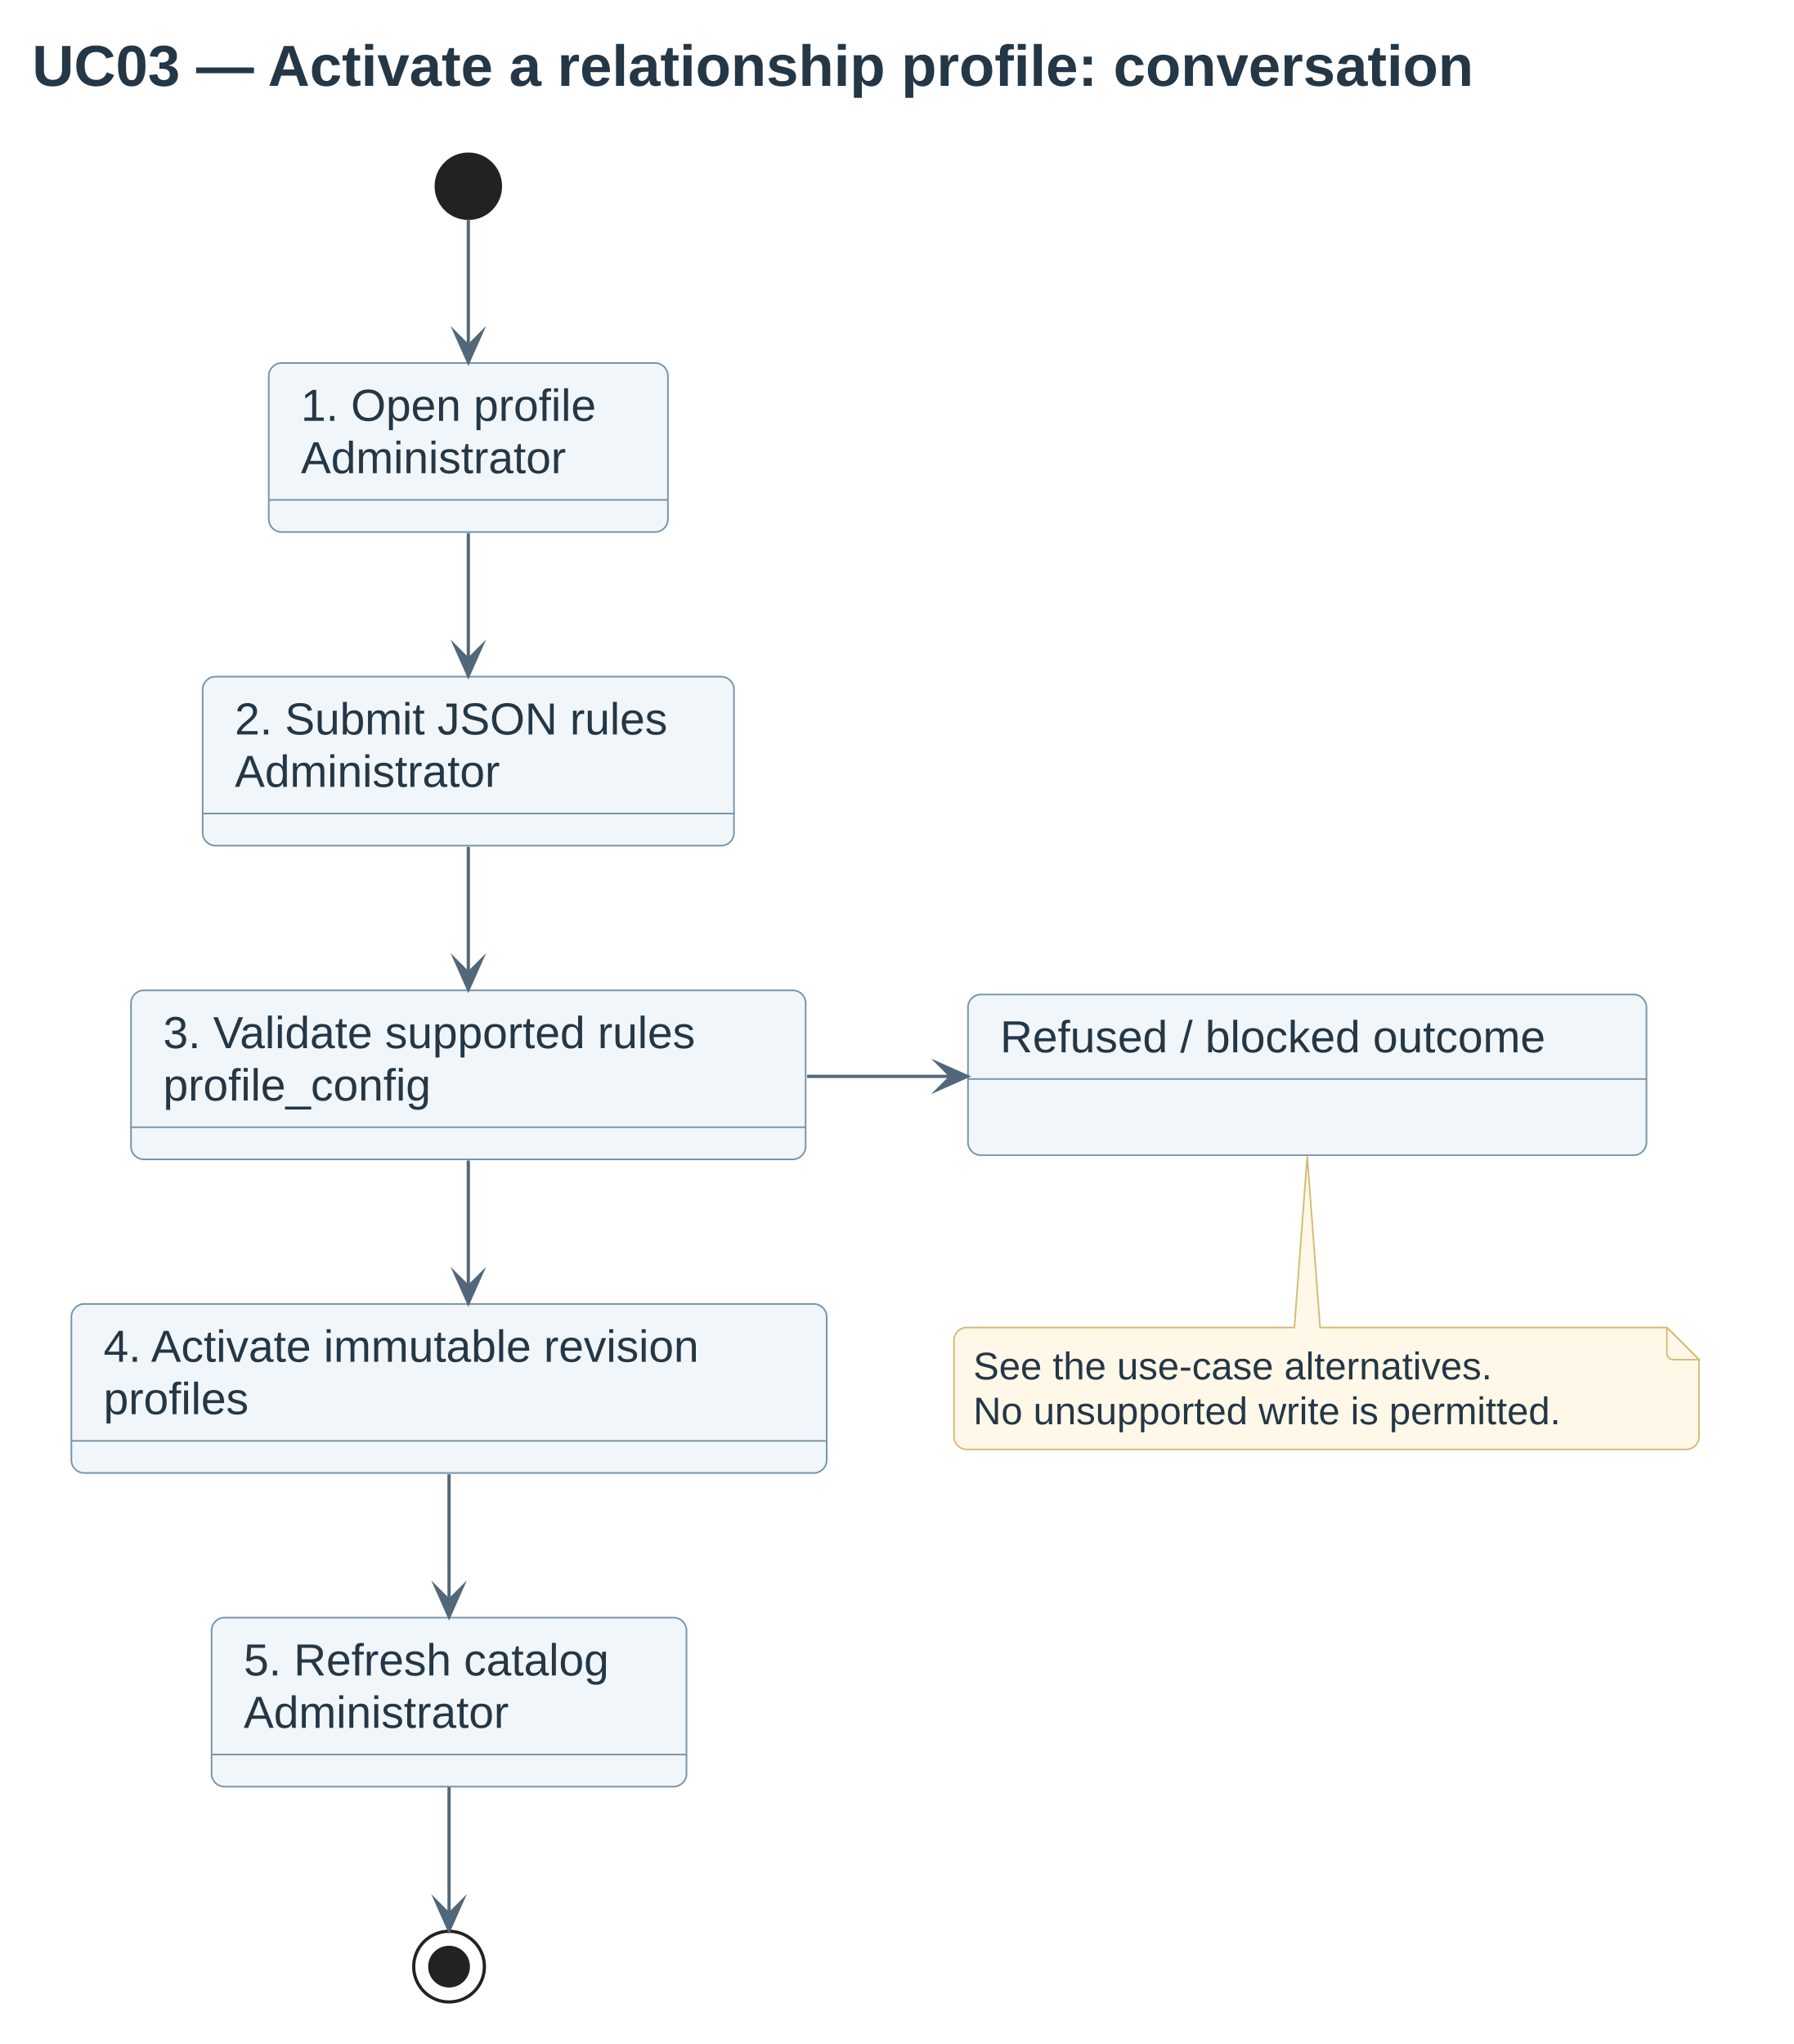
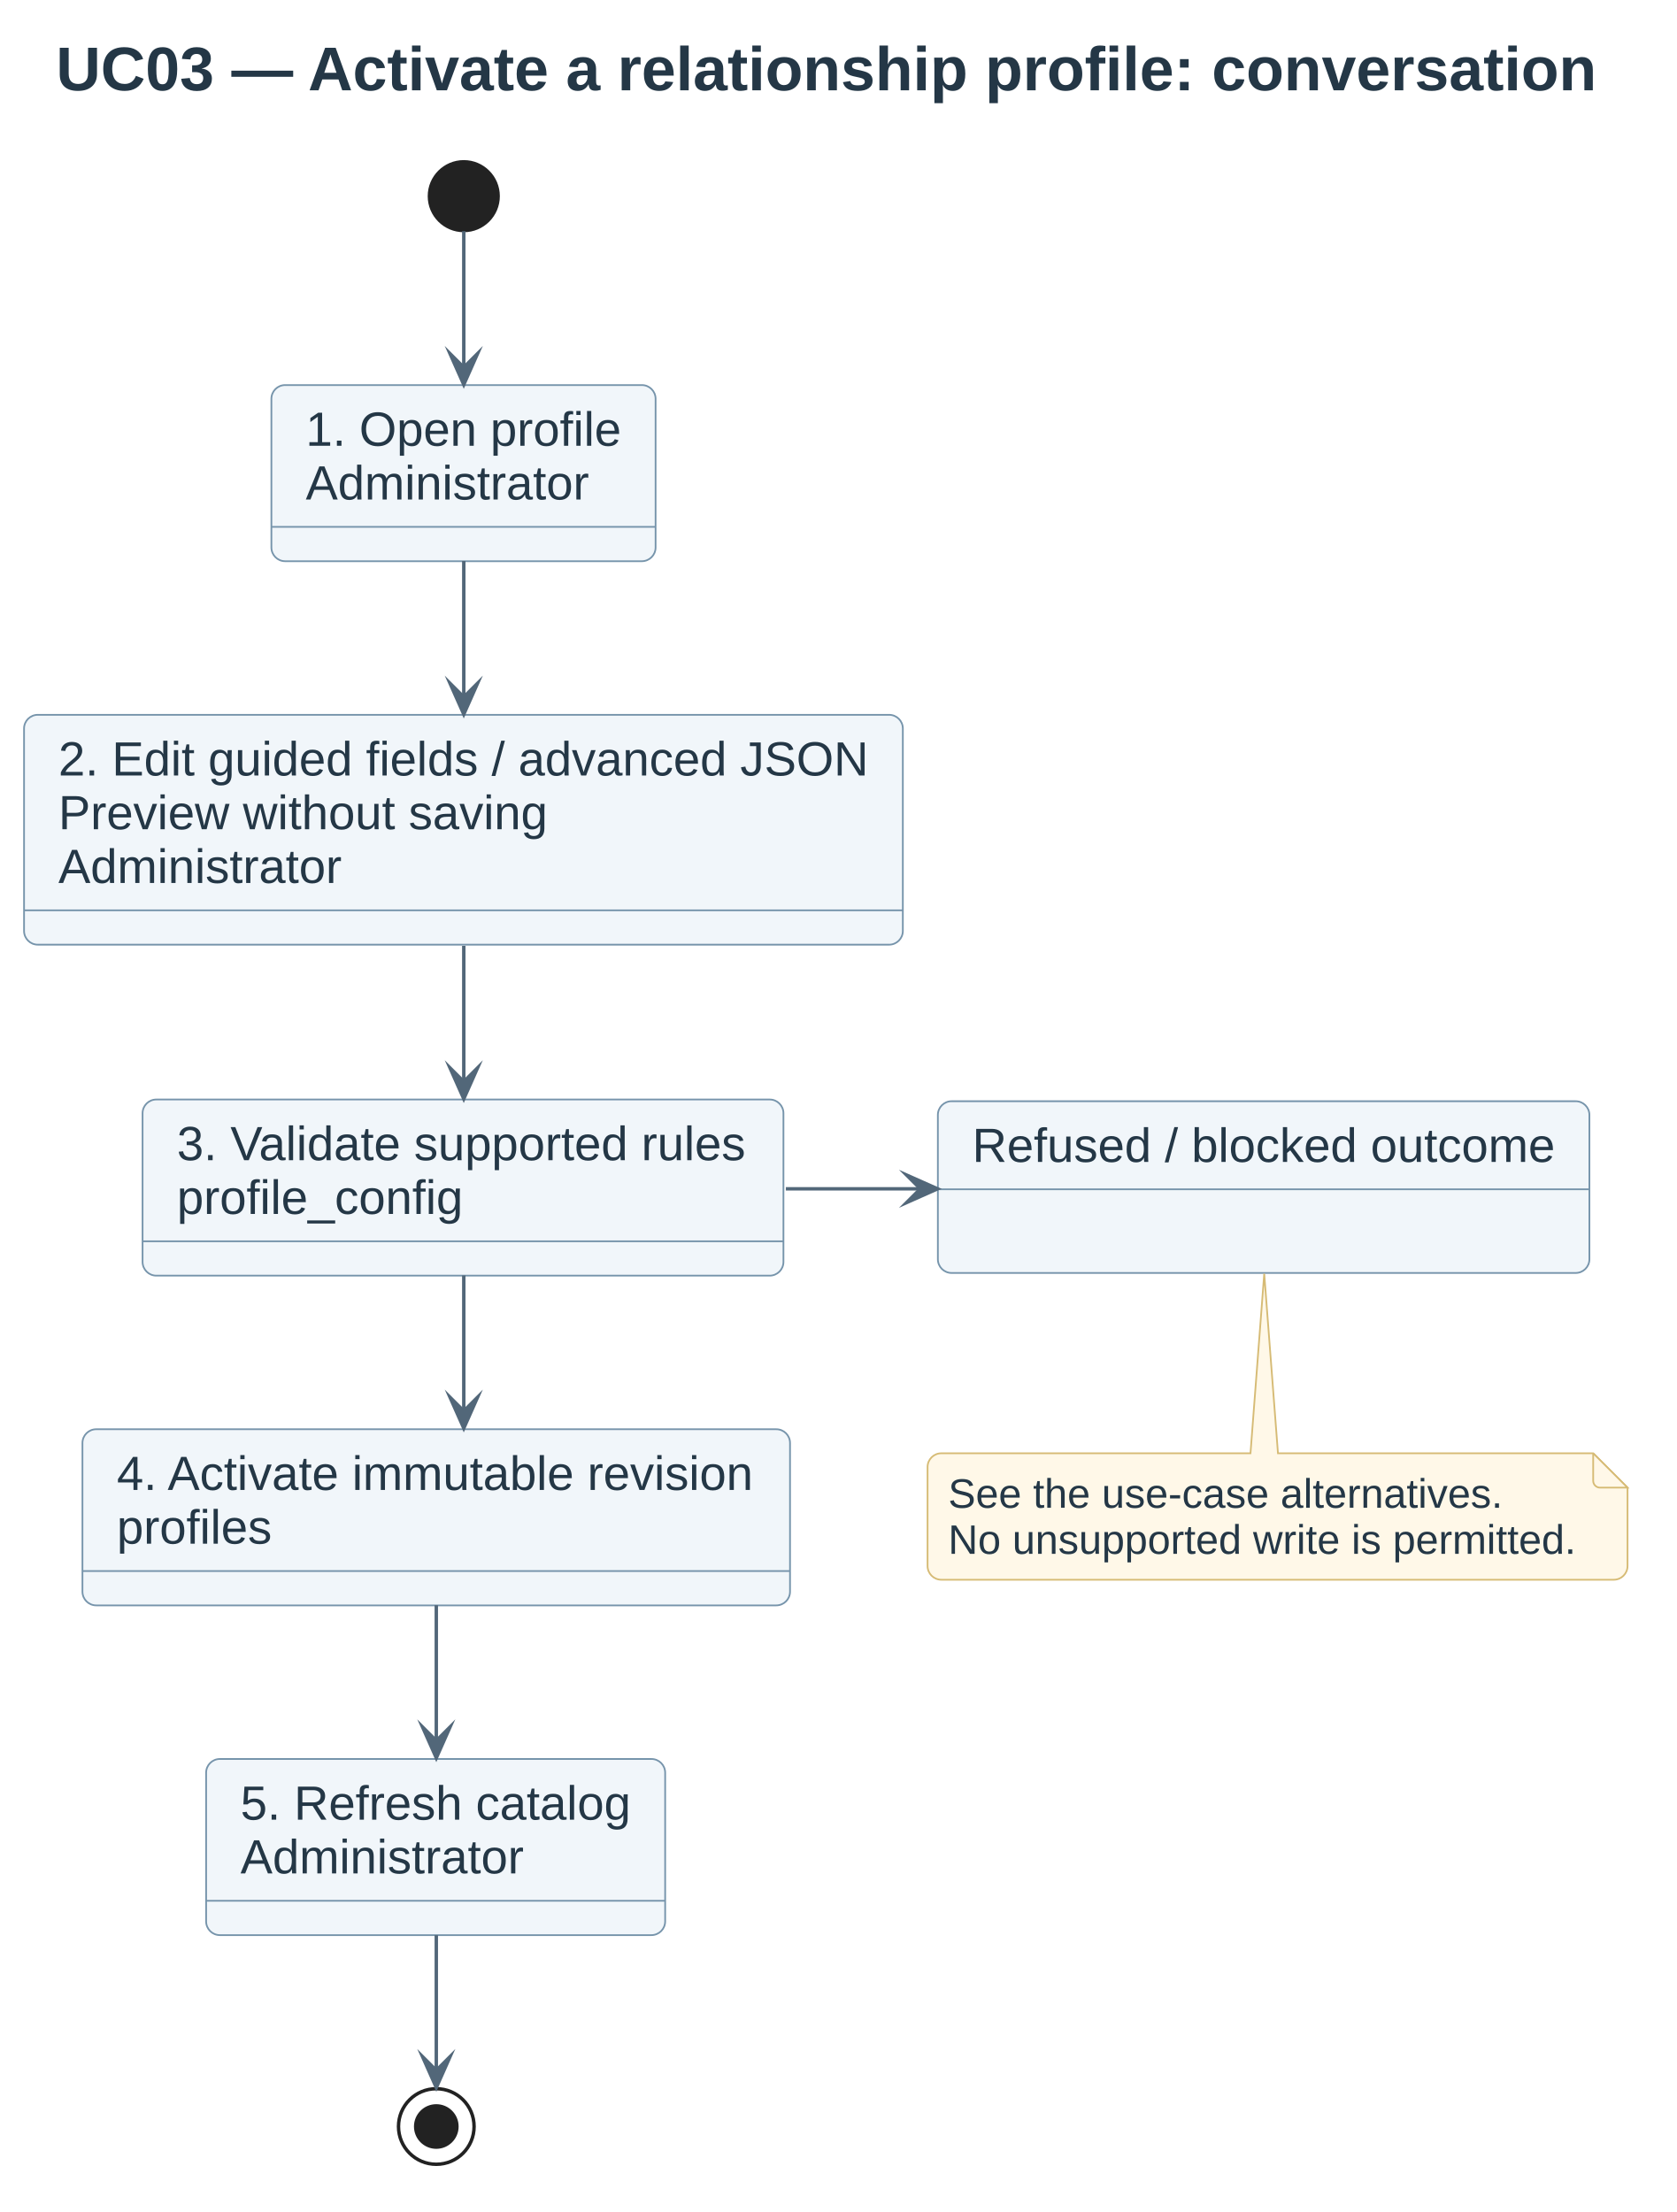
- <svg xmlns="http://www.w3.org/2000/svg" version="1.1" data-diagram-type="STATE" style="width:558px;height:636px;background:#FFFFFF;" width="558px" height="636px" viewBox="0 0 558 636" zoomAndPan="magnify" preserveAspectRatio="none" contentStyleType="text/css">
+ <svg xmlns="http://www.w3.org/2000/svg" version="1.1" data-diagram-type="STATE" style="width:488px;height:644px;background:#FFFFFF;" width="488px" height="644px" viewBox="0 0 488 644" zoomAndPan="magnify" preserveAspectRatio="none" contentStyleType="text/css">
  <defs />
  <g font-family="sans-serif" lengthAdjust="spacing">
    <g class="title" data-source-line="2">
-       <text x="10" y="26.708" fill="#243746" font-size="18" textLength="531.817" font-weight="700" font-family="Arial">UC03 — Activate a relationship profile: conversation</text>
+       <text x="16.321" y="26.295" fill="#243746" font-size="18" textLength="449.112" font-weight="700" font-family="Arial">UC03 — Activate a relationship profile: conversation</text>
    </g>
    <g class="entity" data-qualified-name="S1" id="ent0001" data-source-line="4">
-       <rect x="83.62" y="112.953" width="124.18" height="52.594" fill="#F1F6FA" style="stroke:#7694AB;stroke-width:0.5;" rx="4" ry="4" />
-       <line x1="83.62" y1="155.547" x2="207.8" y2="155.547" style="stroke:#7694AB;stroke-width:0.5;" />
-       <text x="93.62" y="130.948" fill="#243746" font-size="14" textLength="104.18" font-family="Arial">1. Open profile</text>
-       <text x="93.62" y="147.245" fill="#243746" font-size="14" textLength="95.683" font-family="Arial">Administrator</text>
+       <rect x="79" y="112.109" width="111.834" height="51.281" fill="#F1F6FA" style="stroke:#7694AB;stroke-width:0.5;" rx="4" ry="4" />
+       <line x1="79" y1="153.391" x2="190.834" y2="153.391" style="stroke:#7694AB;stroke-width:0.5;" />
+       <text x="89" y="129.783" fill="#243746" font-size="14" textLength="91.834" font-family="Arial">1. Open profile</text>
+       <text x="89" y="145.424" fill="#243746" font-size="14" textLength="82.469" font-family="Arial">Administrator</text>
    </g>
    <g class="entity" data-qualified-name="S2" id="ent0002" data-source-line="5">
-       <rect x="63.05" y="210.543" width="165.305" height="52.594" fill="#F1F6FA" style="stroke:#7694AB;stroke-width:0.5;" rx="4" ry="4" />
-       <line x1="63.05" y1="253.137" x2="228.355" y2="253.137" style="stroke:#7694AB;stroke-width:0.5;" />
-       <text x="73.05" y="228.538" fill="#243746" font-size="14" textLength="145.305" font-family="Arial">2. Submit JSON rules</text>
-       <text x="73.05" y="244.835" fill="#243746" font-size="14" textLength="95.683" font-family="Arial">Administrator</text>
+       <rect x="7" y="208.109" width="255.806" height="66.922" fill="#F1F6FA" style="stroke:#7694AB;stroke-width:0.5;" rx="4" ry="4" />
+       <line x1="7" y1="265.031" x2="262.806" y2="265.031" style="stroke:#7694AB;stroke-width:0.5;" />
+       <text x="17" y="225.783" fill="#243746" font-size="14" textLength="235.806" font-family="Arial">2. Edit guided fields / advanced JSON</text>
+       <text x="17" y="241.424" fill="#243746" font-size="14" textLength="142.399" font-family="Arial">Preview without saving</text>
+       <text x="17" y="257.064" fill="#243746" font-size="14" textLength="82.469" font-family="Arial">Administrator</text>
    </g>
    <g class="entity" data-qualified-name="S3" id="ent0003" data-source-line="6">
-       <rect x="40.76" y="308.143" width="209.889" height="52.594" fill="#F1F6FA" style="stroke:#7694AB;stroke-width:0.5;" rx="4" ry="4" />
-       <line x1="40.76" y1="350.737" x2="250.649" y2="350.737" style="stroke:#7694AB;stroke-width:0.5;" />
-       <text x="50.76" y="326.138" fill="#243746" font-size="14" textLength="189.889" font-family="Arial">3. Validate supported rules</text>
-       <text x="50.76" y="342.435" fill="#243746" font-size="14" textLength="94.37" font-family="Arial">profile_config</text>
+       <rect x="41.5" y="320.109" width="186.551" height="51.281" fill="#F1F6FA" style="stroke:#7694AB;stroke-width:0.5;" rx="4" ry="4" />
+       <line x1="41.5" y1="361.391" x2="228.051" y2="361.391" style="stroke:#7694AB;stroke-width:0.5;" />
+       <text x="51.5" y="337.783" fill="#243746" font-size="14" textLength="166.551" font-family="Arial">3. Validate supported rules</text>
+       <text x="51.5" y="353.424" fill="#243746" font-size="14" textLength="83.275" font-family="Arial">profile_config</text>
    </g>
    <g class="entity" data-qualified-name="S4" id="ent0004" data-source-line="7">
-       <rect x="22.21" y="405.733" width="234.99" height="52.594" fill="#F1F6FA" style="stroke:#7694AB;stroke-width:0.5;" rx="4" ry="4" />
-       <line x1="22.21" y1="448.327" x2="257.2" y2="448.327" style="stroke:#7694AB;stroke-width:0.5;" />
-       <text x="32.21" y="423.728" fill="#243746" font-size="14" textLength="214.99" font-family="Arial">4. Activate immutable revision</text>
-       <text x="32.21" y="440.025" fill="#243746" font-size="14" textLength="51.823" font-family="Arial">profiles</text>
+       <rect x="24" y="416.109" width="205.965" height="51.281" fill="#F1F6FA" style="stroke:#7694AB;stroke-width:0.5;" rx="4" ry="4" />
+       <line x1="24" y1="457.391" x2="229.965" y2="457.391" style="stroke:#7694AB;stroke-width:0.5;" />
+       <text x="34" y="433.783" fill="#243746" font-size="14" textLength="185.965" font-family="Arial">4. Activate immutable revision</text>
+       <text x="34" y="449.424" fill="#243746" font-size="14" textLength="45.131" font-family="Arial">profiles</text>
    </g>
    <g class="entity" data-qualified-name="S5" id="ent0005" data-source-line="8">
-       <rect x="65.83" y="503.333" width="147.75" height="52.594" fill="#F1F6FA" style="stroke:#7694AB;stroke-width:0.5;" rx="4" ry="4" />
-       <line x1="65.83" y1="545.927" x2="213.58" y2="545.927" style="stroke:#7694AB;stroke-width:0.5;" />
-       <text x="75.83" y="521.328" fill="#243746" font-size="14" textLength="127.75" font-family="Arial">5. Refresh catalog</text>
-       <text x="75.83" y="537.625" fill="#243746" font-size="14" textLength="95.683" font-family="Arial">Administrator</text>
+       <rect x="60" y="512.109" width="133.62" height="51.281" fill="#F1F6FA" style="stroke:#7694AB;stroke-width:0.5;" rx="4" ry="4" />
+       <line x1="60" y1="553.391" x2="193.62" y2="553.391" style="stroke:#7694AB;stroke-width:0.5;" />
+       <text x="70" y="529.783" fill="#243746" font-size="14" textLength="113.62" font-family="Arial">5. Refresh catalog</text>
+       <text x="70" y="545.424" fill="#243746" font-size="14" textLength="82.469" font-family="Arial">Administrator</text>
    </g>
    <g class="entity" data-qualified-name="Refused" id="ent0006" data-source-line="9">
-       <rect x="301.16" y="309.443" width="211.092" height="50" fill="#F1F6FA" style="stroke:#7694AB;stroke-width:0.5;" rx="4" ry="4" />
-       <line x1="301.16" y1="335.74" x2="512.252" y2="335.74" style="stroke:#7694AB;stroke-width:0.5;" />
-       <text x="311.16" y="327.438" fill="#243746" font-size="14" textLength="191.092" font-family="Arial">Refused / blocked outcome</text>
+       <rect x="273" y="320.609" width="189.654" height="50" fill="#F1F6FA" style="stroke:#7694AB;stroke-width:0.5;" rx="4" ry="4" />
+       <line x1="273" y1="346.25" x2="462.654" y2="346.25" style="stroke:#7694AB;stroke-width:0.5;" />
+       <text x="283" y="338.283" fill="#243746" font-size="14" textLength="169.654" font-family="Arial">Refused / blocked outcome</text>
    </g>
    <g class="start_entity" data-qualified-name=".start." id="ent0007" data-source-line="10">
-       <ellipse cx="145.71" cy="57.953" rx="10" ry="10" fill="#222" style="stroke:#222;stroke-width:1;" />
+       <ellipse cx="135" cy="57.109" rx="10" ry="10" fill="#222" style="stroke:#222;stroke-width:1;" />
    </g>
    <g class="end_entity" data-qualified-name=".end." id="ent0013" data-source-line="15">
-       <ellipse cx="139.71" cy="611.923" rx="11" ry="11" fill="none" style="stroke:#222;stroke-width:1;" />
-       <ellipse cx="139.71" cy="611.923" rx="6" ry="6" fill="#222" style="stroke:#222;stroke-width:1;" />
+       <ellipse cx="127" cy="619.109" rx="11" ry="11" fill="none" style="stroke:#222;stroke-width:1;" />
+       <ellipse cx="127" cy="619.109" rx="6" ry="6" fill="#222" style="stroke:#222;stroke-width:1;" />
    </g>
    <g class="entity" data-qualified-name="GMN16" id="ent0017" data-source-line="18">
-       <path d="M296.81,417.063 L296.81,447.001 A4,4 0 0 0 300.81,451.001 L524.607,451.001 A4,4 0 0 0 528.607,447.001 L528.607,423.063 L518.607,413.063 L410.71,413.063 L406.71,359.823 L402.71,413.063 L300.81,413.063 A4,4 0 0 0 296.81,417.063" style="stroke:#D6BB75;stroke-width:0.5;" fill="#FFF8E8" />
-       <path d="M518.607,413.063 L518.607,421.063 A2,2 0 0 0 520.607,423.063 L528.607,423.063 L518.607,413.063" style="stroke:#D6BB75;stroke-width:0.5;" fill="#FFF8E8" />
-       <text x="302.81" y="429.202" fill="#243746" font-size="12" textLength="181.934" font-family="Arial">See the use-case alternatives.</text>
-       <text x="302.81" y="443.171" fill="#243746" font-size="12" textLength="210.797" font-family="Arial">No unsupported write is permitted.</text>
+       <path d="M270,427.109 L270,455.922 A4,4 0 0 0 274,459.922 L469.754,459.922 A4,4 0 0 0 473.754,455.922 L473.754,433.109 L463.754,423.109 L372,423.109 L368,370.829 L364,423.109 L274,423.109 A4,4 0 0 0 270,427.109" style="stroke:#D6BB75;stroke-width:0.5;" fill="#FFF8E8" />
+       <path d="M463.754,423.109 L463.754,431.109 A2,2 0 0 0 465.754,433.109 L473.754,433.109 L463.754,423.109" style="stroke:#D6BB75;stroke-width:0.5;" fill="#FFF8E8" />
+       <text x="276" y="438.973" fill="#243746" font-size="12" textLength="161.426" font-family="Arial">See the use-case alternatives.</text>
+       <text x="276" y="452.379" fill="#243746" font-size="12" textLength="182.754" font-family="Arial">No unsupported write is permitted.</text>
    </g>
    <g class="link" data-entity-1="ent0007" data-entity-2="ent0001" id="lnk8" data-source-line="10" data-link-type="dependency">
-       <path d="M145.71,68.253 C145.71,79.363 145.71,92.493 145.71,107.653" style="stroke:#526779;stroke-width:1;" fill="none" id="*start*-to-S1" />
-       <polygon points="145.71,112.653,149.71,103.653,145.71,107.653,141.71,103.653,145.71,112.653" fill="#526779" style="stroke:#526779;stroke-width:1;stroke-linejoin:miter;stroke-miterlimit:10;" />
+       <path d="M135,67.309 C135,78.469 135,91.819 135,106.969" style="stroke:#526779;stroke-width:1;" fill="none" id="*start*-to-S1" />
+       <polygon points="135,111.969,139,102.969,135,106.969,131,102.969,135,111.969" fill="#526779" style="stroke:#526779;stroke-width:1;stroke-linejoin:miter;stroke-miterlimit:10;" />
    </g>
    <g class="link" data-entity-1="ent0001" data-entity-2="ent0002" id="lnk9" data-source-line="11" data-link-type="dependency">
-       <path d="M145.71,165.923 C145.71,179.693 145.71,191.443 145.71,205.213" style="stroke:#526779;stroke-width:1;" fill="none" id="S1-to-S2" />
-       <polygon points="145.71,210.213,149.71,201.213,145.71,205.213,141.71,201.213,145.71,210.213" fill="#526779" style="stroke:#526779;stroke-width:1;stroke-linejoin:miter;stroke-miterlimit:10;" />
+       <path d="M135,163.319 C135,176.789 135,188.459 135,202.949" style="stroke:#526779;stroke-width:1;" fill="none" id="S1-to-S2" />
+       <polygon points="135,207.949,139,198.949,135,202.949,131,198.949,135,207.949" fill="#526779" style="stroke:#526779;stroke-width:1;stroke-linejoin:miter;stroke-miterlimit:10;" />
    </g>
    <g class="link" data-entity-1="ent0002" data-entity-2="ent0003" id="lnk10" data-source-line="12" data-link-type="dependency">
-       <path d="M145.71,263.513 C145.71,277.283 145.71,289.033 145.71,302.803" style="stroke:#526779;stroke-width:1;" fill="none" id="S2-to-S3" />
-       <polygon points="145.71,307.803,149.71,298.803,145.71,302.803,141.71,298.803,145.71,307.803" fill="#526779" style="stroke:#526779;stroke-width:1;stroke-linejoin:miter;stroke-miterlimit:10;" />
+       <path d="M135,275.379 C135,289.849 135,301.479 135,314.919" style="stroke:#526779;stroke-width:1;" fill="none" id="S2-to-S3" />
+       <polygon points="135,319.919,139,310.919,135,314.919,131,310.919,135,319.919" fill="#526779" style="stroke:#526779;stroke-width:1;stroke-linejoin:miter;stroke-miterlimit:10;" />
    </g>
    <g class="link" data-entity-1="ent0003" data-entity-2="ent0004" id="lnk11" data-source-line="13" data-link-type="dependency">
-       <path d="M145.71,361.103 C145.71,374.873 145.71,386.633 145.71,400.393" style="stroke:#526779;stroke-width:1;" fill="none" id="S3-to-S4" />
-       <polygon points="145.71,405.393,149.71,396.393,145.71,400.393,141.71,396.393,145.71,405.393" fill="#526779" style="stroke:#526779;stroke-width:1;stroke-linejoin:miter;stroke-miterlimit:10;" />
+       <path d="M135,371.339 C135,385.109 135,397.029 135,410.809" style="stroke:#526779;stroke-width:1;" fill="none" id="S3-to-S4" />
+       <polygon points="135,415.809,139,406.809,135,410.809,131,406.809,135,415.809" fill="#526779" style="stroke:#526779;stroke-width:1;stroke-linejoin:miter;stroke-miterlimit:10;" />
    </g>
    <g class="link" data-entity-1="ent0004" data-entity-2="ent0005" id="lnk12" data-source-line="14" data-link-type="dependency">
-       <path d="M139.71,458.703 C139.71,472.473 139.71,484.223 139.71,497.993" style="stroke:#526779;stroke-width:1;" fill="none" id="S4-to-S5" />
-       <polygon points="139.71,502.993,143.71,493.993,139.71,497.993,135.71,493.993,139.71,502.993" fill="#526779" style="stroke:#526779;stroke-width:1;stroke-linejoin:miter;stroke-miterlimit:10;" />
+       <path d="M127,467.339 C127,481.109 127,493.029 127,506.809" style="stroke:#526779;stroke-width:1;" fill="none" id="S4-to-S5" />
+       <polygon points="127,511.809,131,502.809,127,506.809,123,502.809,127,511.809" fill="#526779" style="stroke:#526779;stroke-width:1;stroke-linejoin:miter;stroke-miterlimit:10;" />
    </g>
    <g class="link" data-entity-1="ent0005" data-entity-2="ent0013" id="lnk14" data-source-line="15" data-link-type="dependency">
-       <path d="M139.71,556.123 C139.71,571.153 139.71,584.193 139.71,595.613" style="stroke:#526779;stroke-width:1;" fill="none" id="S5-to-*end*" />
-       <polygon points="139.71,600.613,143.71,591.613,139.71,595.613,135.71,591.613,139.71,600.613" fill="#526779" style="stroke:#526779;stroke-width:1;stroke-linejoin:miter;stroke-miterlimit:10;" />
+       <path d="M127,563.399 C127,578.319 127,591.349 127,602.779" style="stroke:#526779;stroke-width:1;" fill="none" id="S5-to-*end*" />
+       <polygon points="127,607.779,131,598.779,127,602.779,123,598.779,127,607.779" fill="#526779" style="stroke:#526779;stroke-width:1;stroke-linejoin:miter;stroke-miterlimit:10;" />
    </g>
    <g class="link" data-entity-1="ent0003" data-entity-2="ent0006" id="lnk15" data-source-line="16" data-link-type="dependency">
-       <path d="M251.11,334.923 C267.52,334.923 279.48,334.923 295.91,334.923" style="stroke:#526779;stroke-width:1;" fill="none" id="S3-to-Refused" />
-       <polygon points="300.91,334.923,291.91,330.923,295.91,334.923,291.91,338.923,300.91,334.923" fill="#526779" style="stroke:#526779;stroke-width:1;stroke-linejoin:miter;stroke-miterlimit:10;" />
+       <path d="M228.76,346.109 C243.31,346.109 253.34,346.109 267.91,346.109" style="stroke:#526779;stroke-width:1;" fill="none" id="S3-to-Refused" />
+       <polygon points="272.91,346.109,263.91,342.109,267.91,346.109,263.91,350.109,272.91,346.109" fill="#526779" style="stroke:#526779;stroke-width:1;stroke-linejoin:miter;stroke-miterlimit:10;" />
    </g>
  </g>
</svg>
